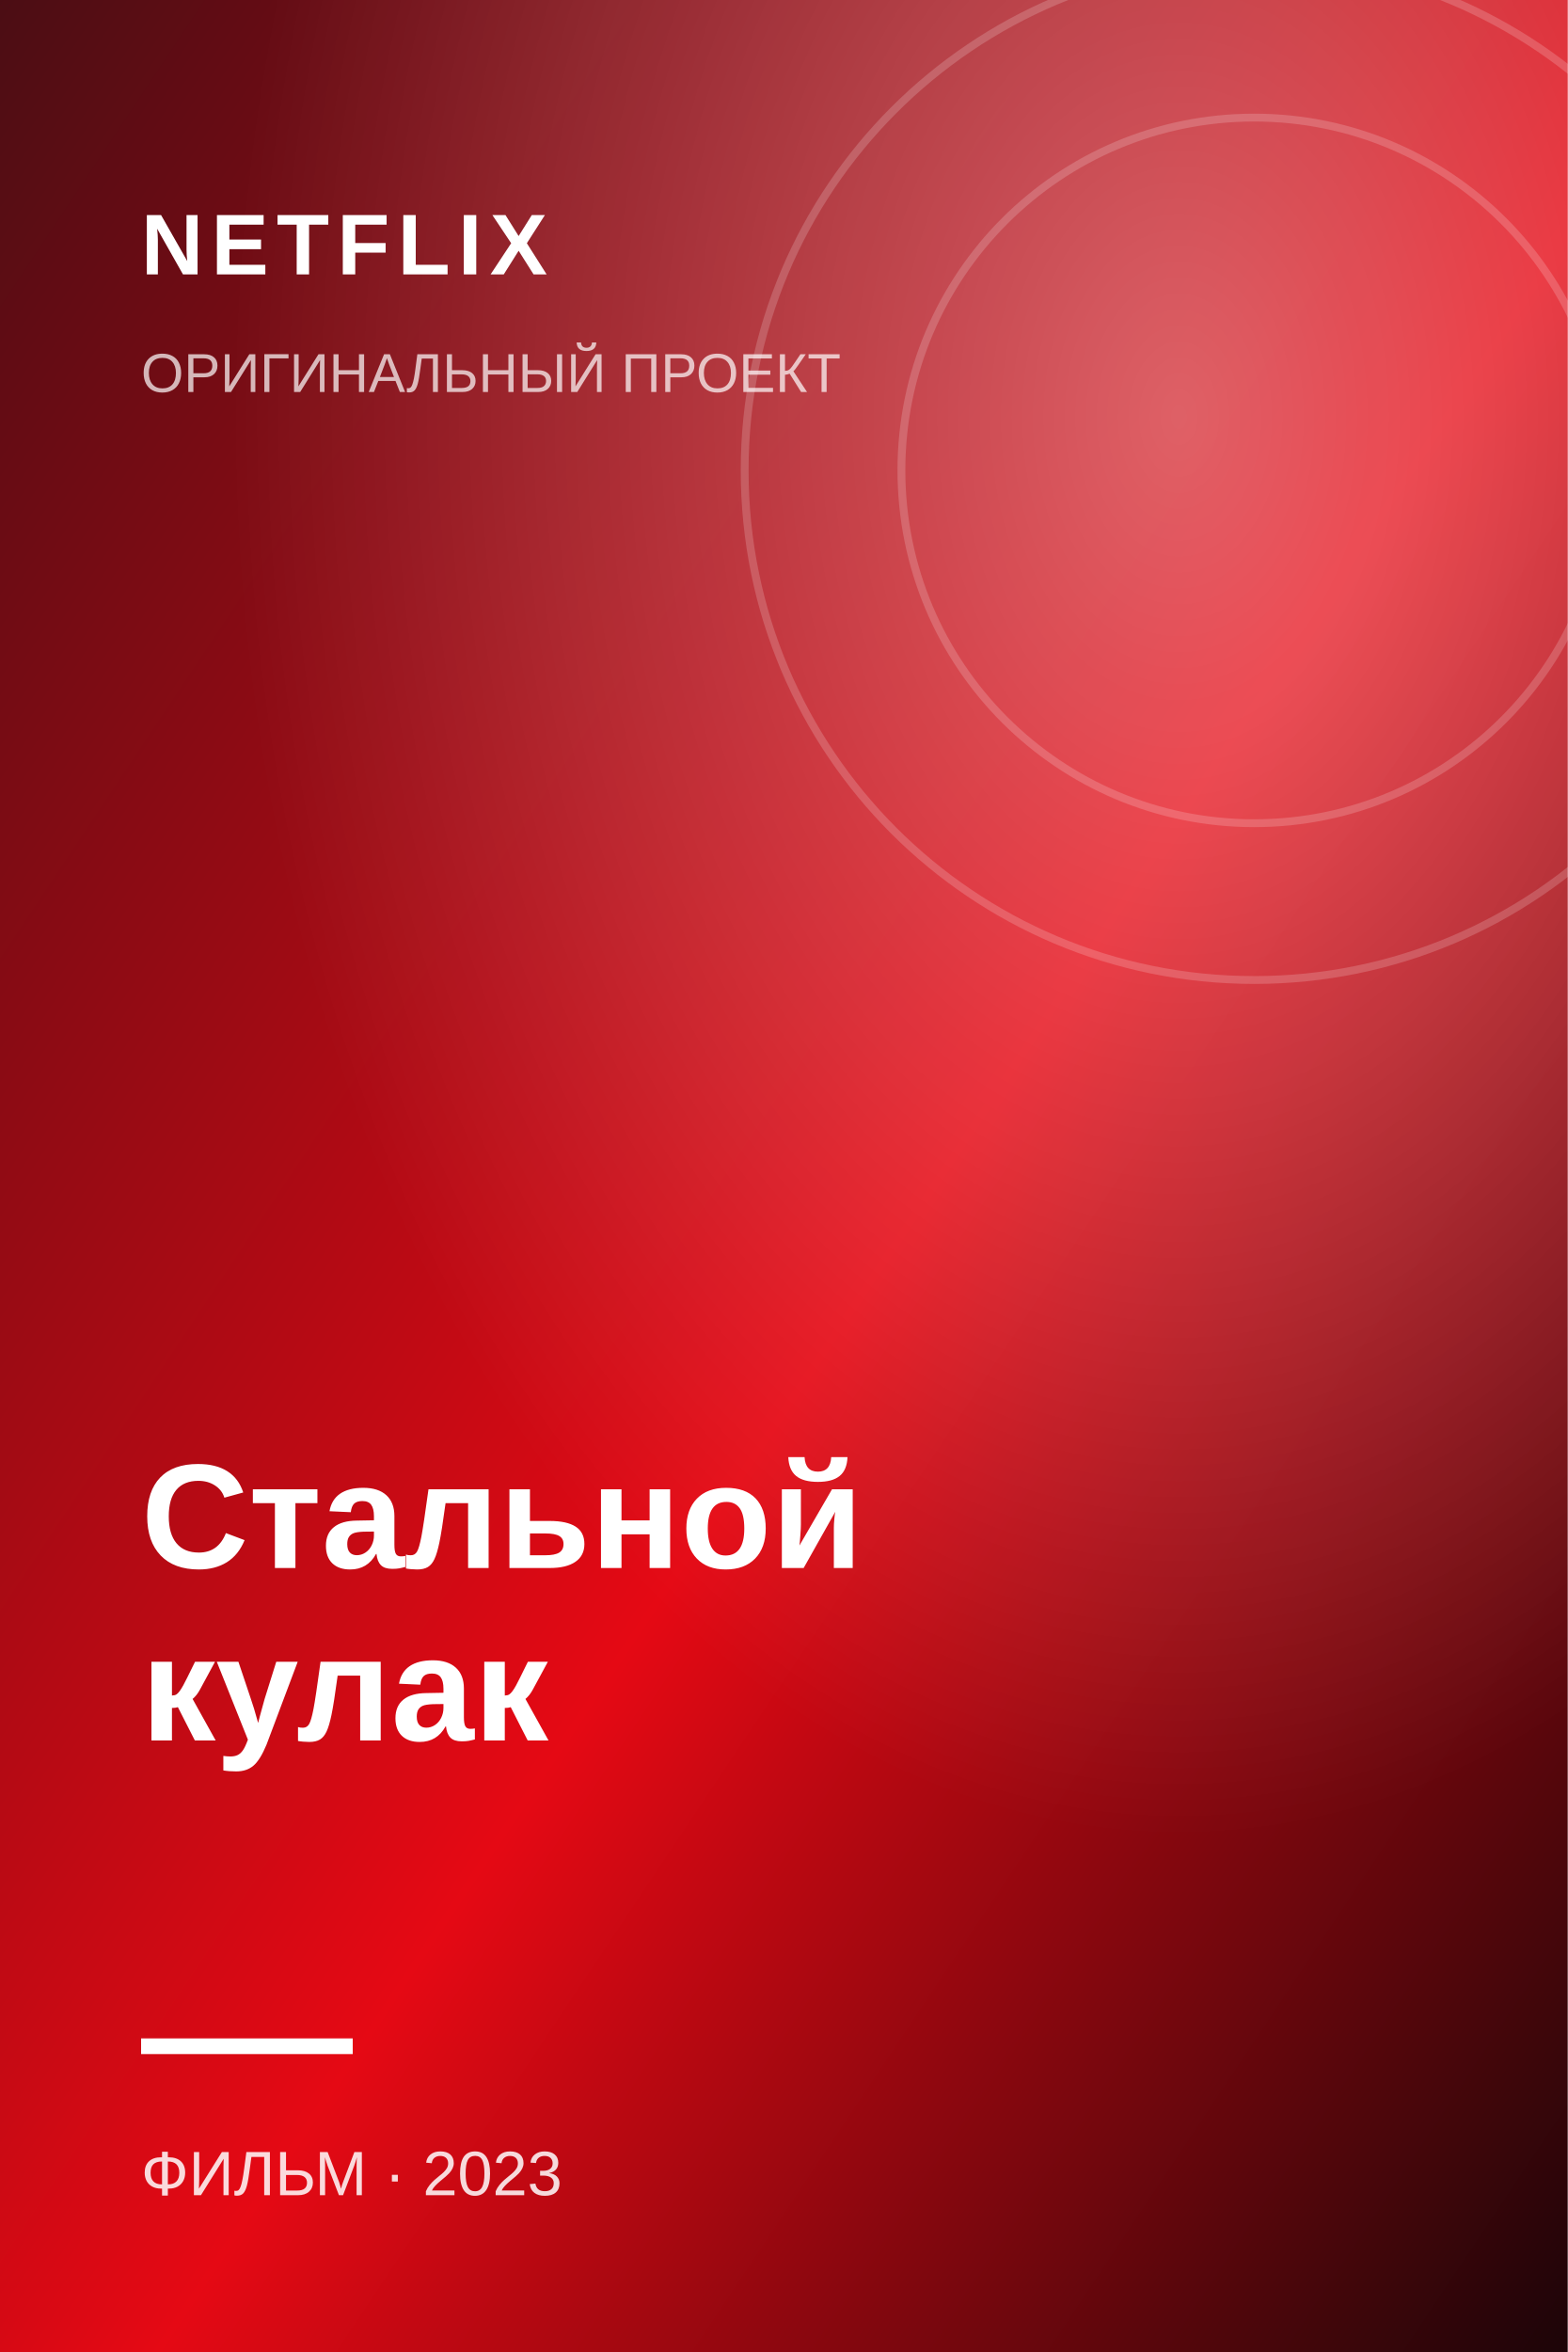
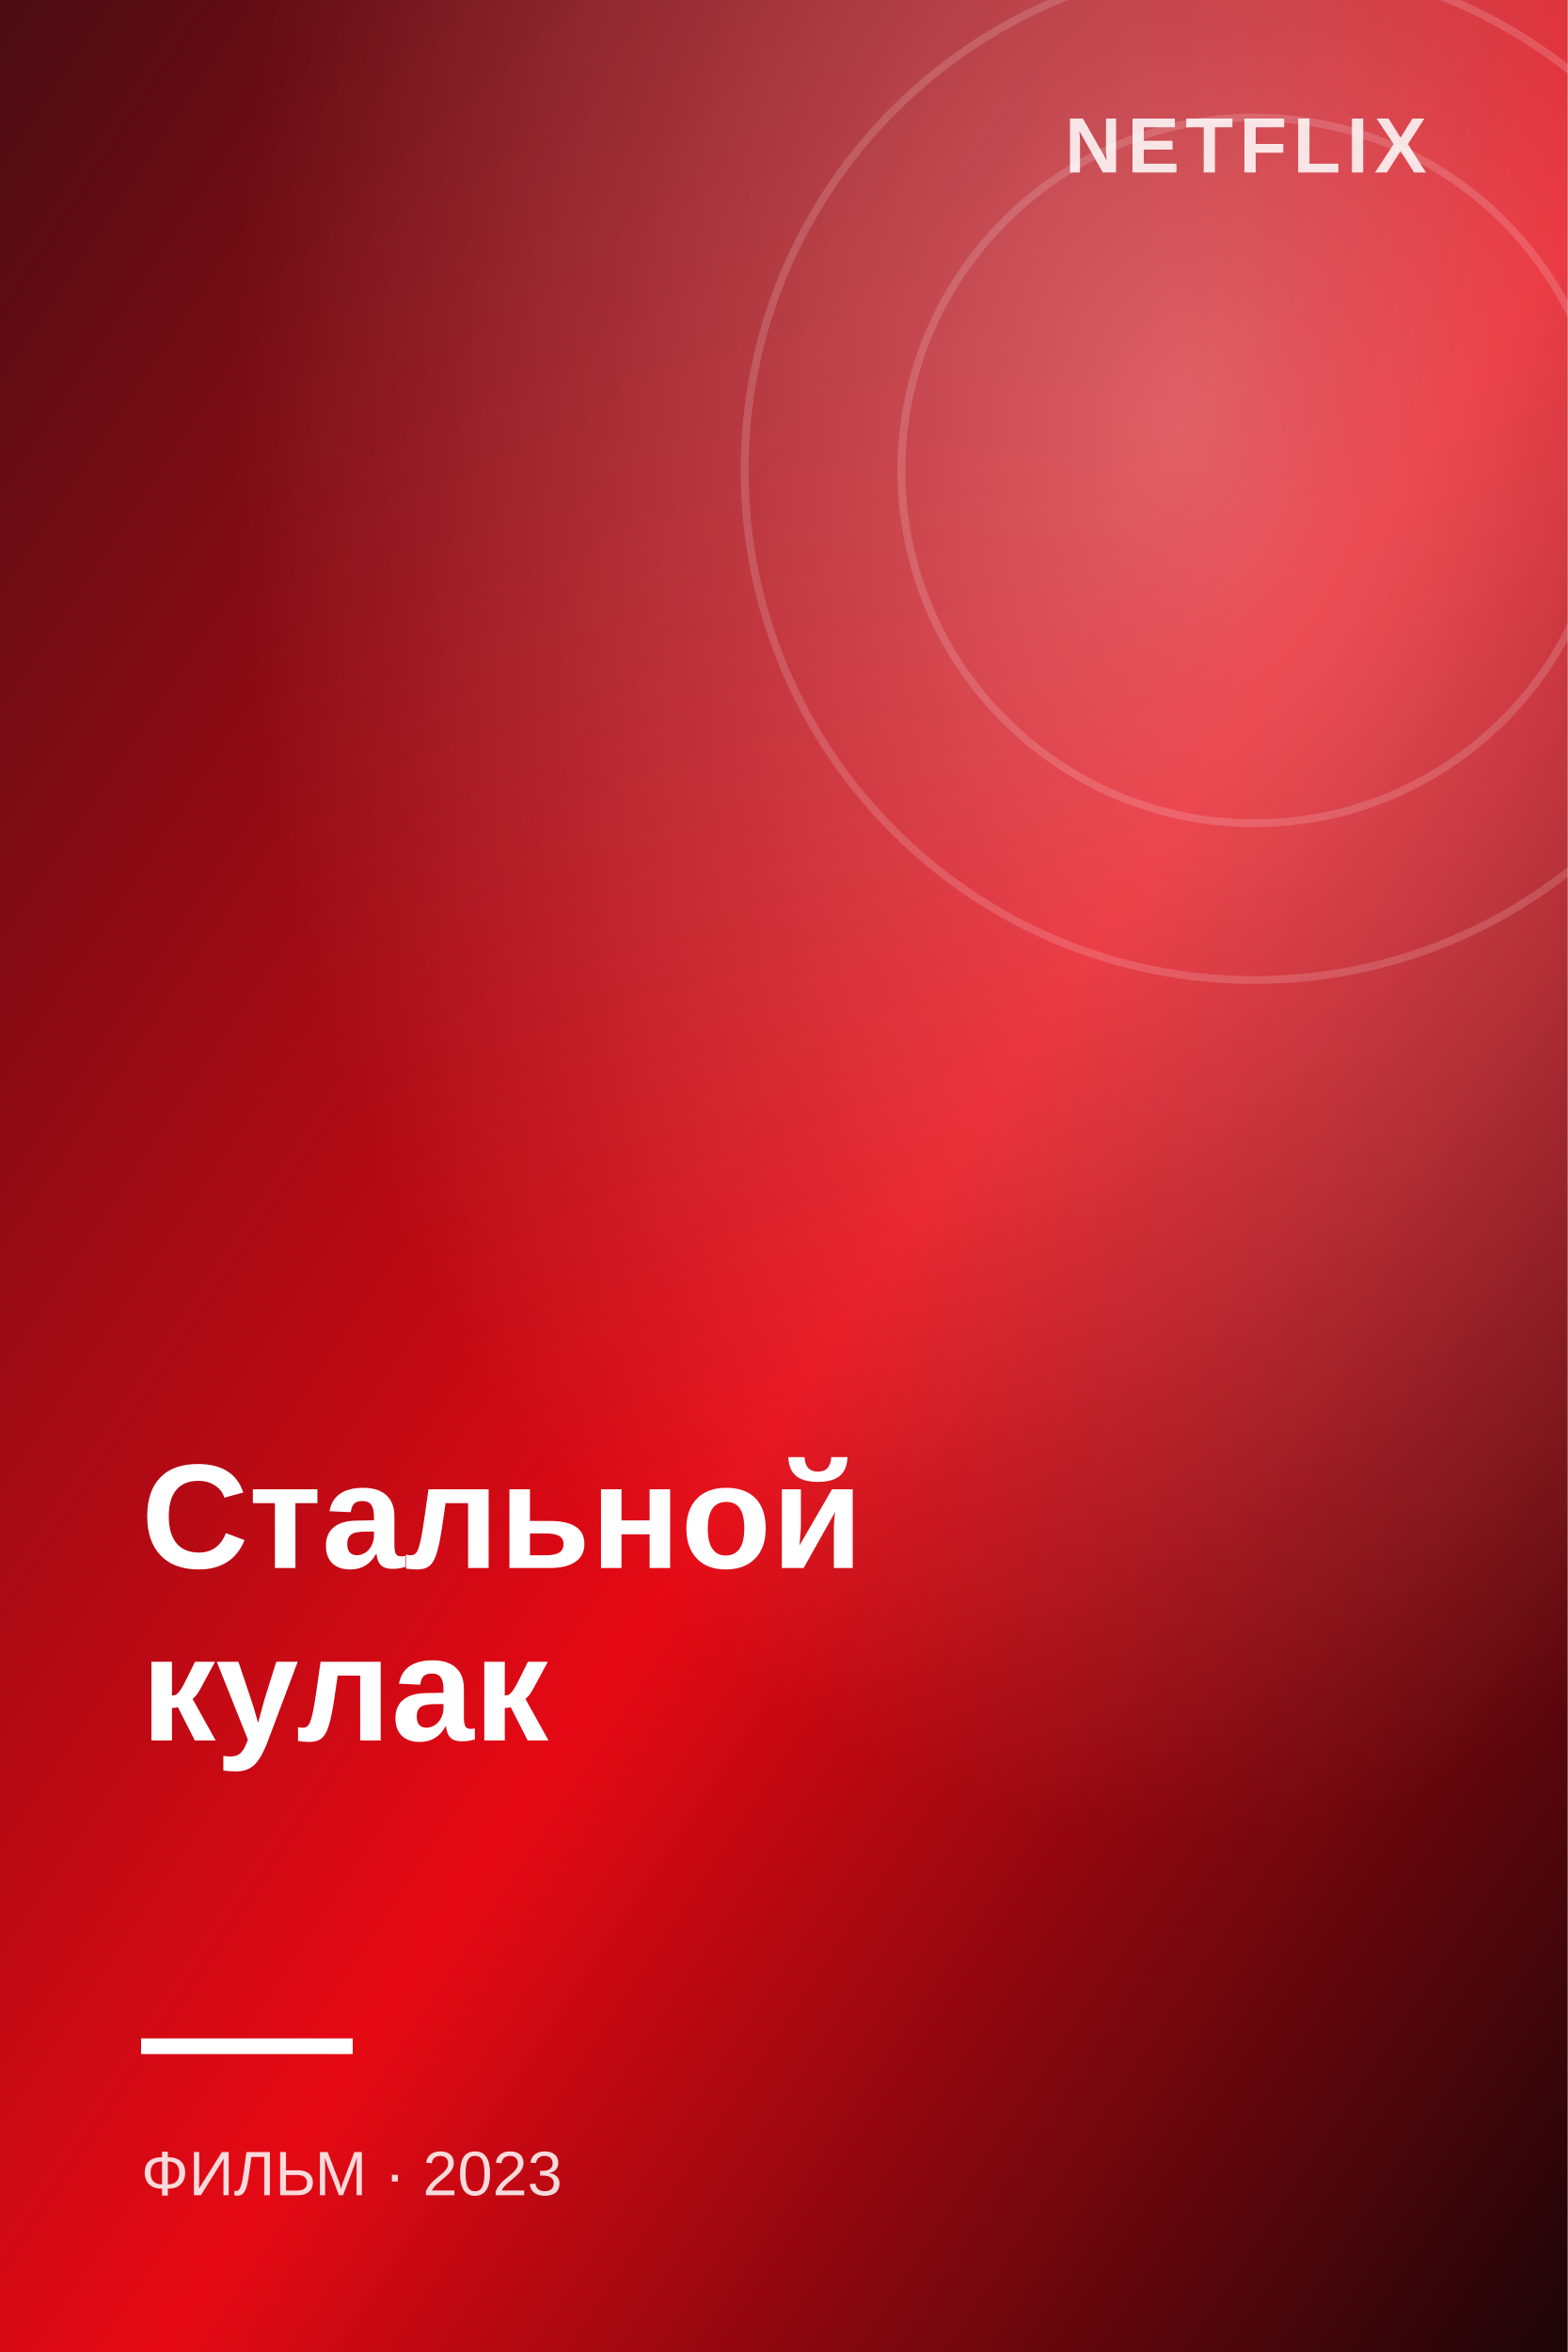
<svg xmlns="http://www.w3.org/2000/svg" width="400" height="600" viewBox="0 0 400 600">
  <defs>
    <linearGradient id="g" x1="0" y1="0" x2="1" y2="1">
      <stop offset="0" stop-color="#4a0d14" />
      <stop offset="0.55" stop-color="#e50914" />
      <stop offset="1" stop-color="#1a0508" />
    </linearGradient>
    <radialGradient id="gl" cx="0.75" cy="0.18" r="0.6">
      <stop offset="0" stop-color="#ffffff" stop-opacity="0.35" />
      <stop offset="1" stop-color="#ffffff" stop-opacity="0" />
    </radialGradient>
  </defs>
  <rect width="400" height="600" fill="url(#g)" />
  <rect width="400" height="600" fill="url(#gl)" />
-   <g opacity="0.18" fill="none" stroke="#ffffff" stroke-width="2">
+   <g opacity="0.16" fill="none" stroke="#ffffff" stroke-width="2">
    <circle cx="320" cy="120" r="90" />
    <circle cx="320" cy="120" r="130" />
  </g>
-   <text x="36" y="70" font-family="Montserrat, Arial, sans-serif" font-size="22" font-weight="900" fill="#ffffff" letter-spacing="2">NETFLIX</text>
-   <text x="36" y="100" font-family="Arial, sans-serif" font-size="14" fill="#ffffff" opacity="0.7">ОРИГИНАЛЬНЫЙ ПРОЕКТ</text>
+   <text x="364" y="44" text-anchor="end" font-family="Montserrat, Arial, sans-serif" font-size="20" font-weight="900" fill="#ffffff" opacity="0.85" letter-spacing="1.5">NETFLIX</text>
  <text x="36" y="400" font-family="Montserrat, Arial, sans-serif" font-size="38" font-weight="800" fill="#ffffff">Стальной</text>
  <text x="36" y="444" font-family="Montserrat, Arial, sans-serif" font-size="38" font-weight="800" fill="#ffffff">кулак</text>
+   <rect x="36" y="520" width="54" height="4" fill="#ffffff" />
  <text x="36" y="560" font-family="Arial, sans-serif" font-size="16" fill="#ffffff" opacity="0.85">ФИЛЬМ · 2023</text>
-   <rect x="36" y="520" width="54" height="4" fill="#ffffff" />
</svg>
